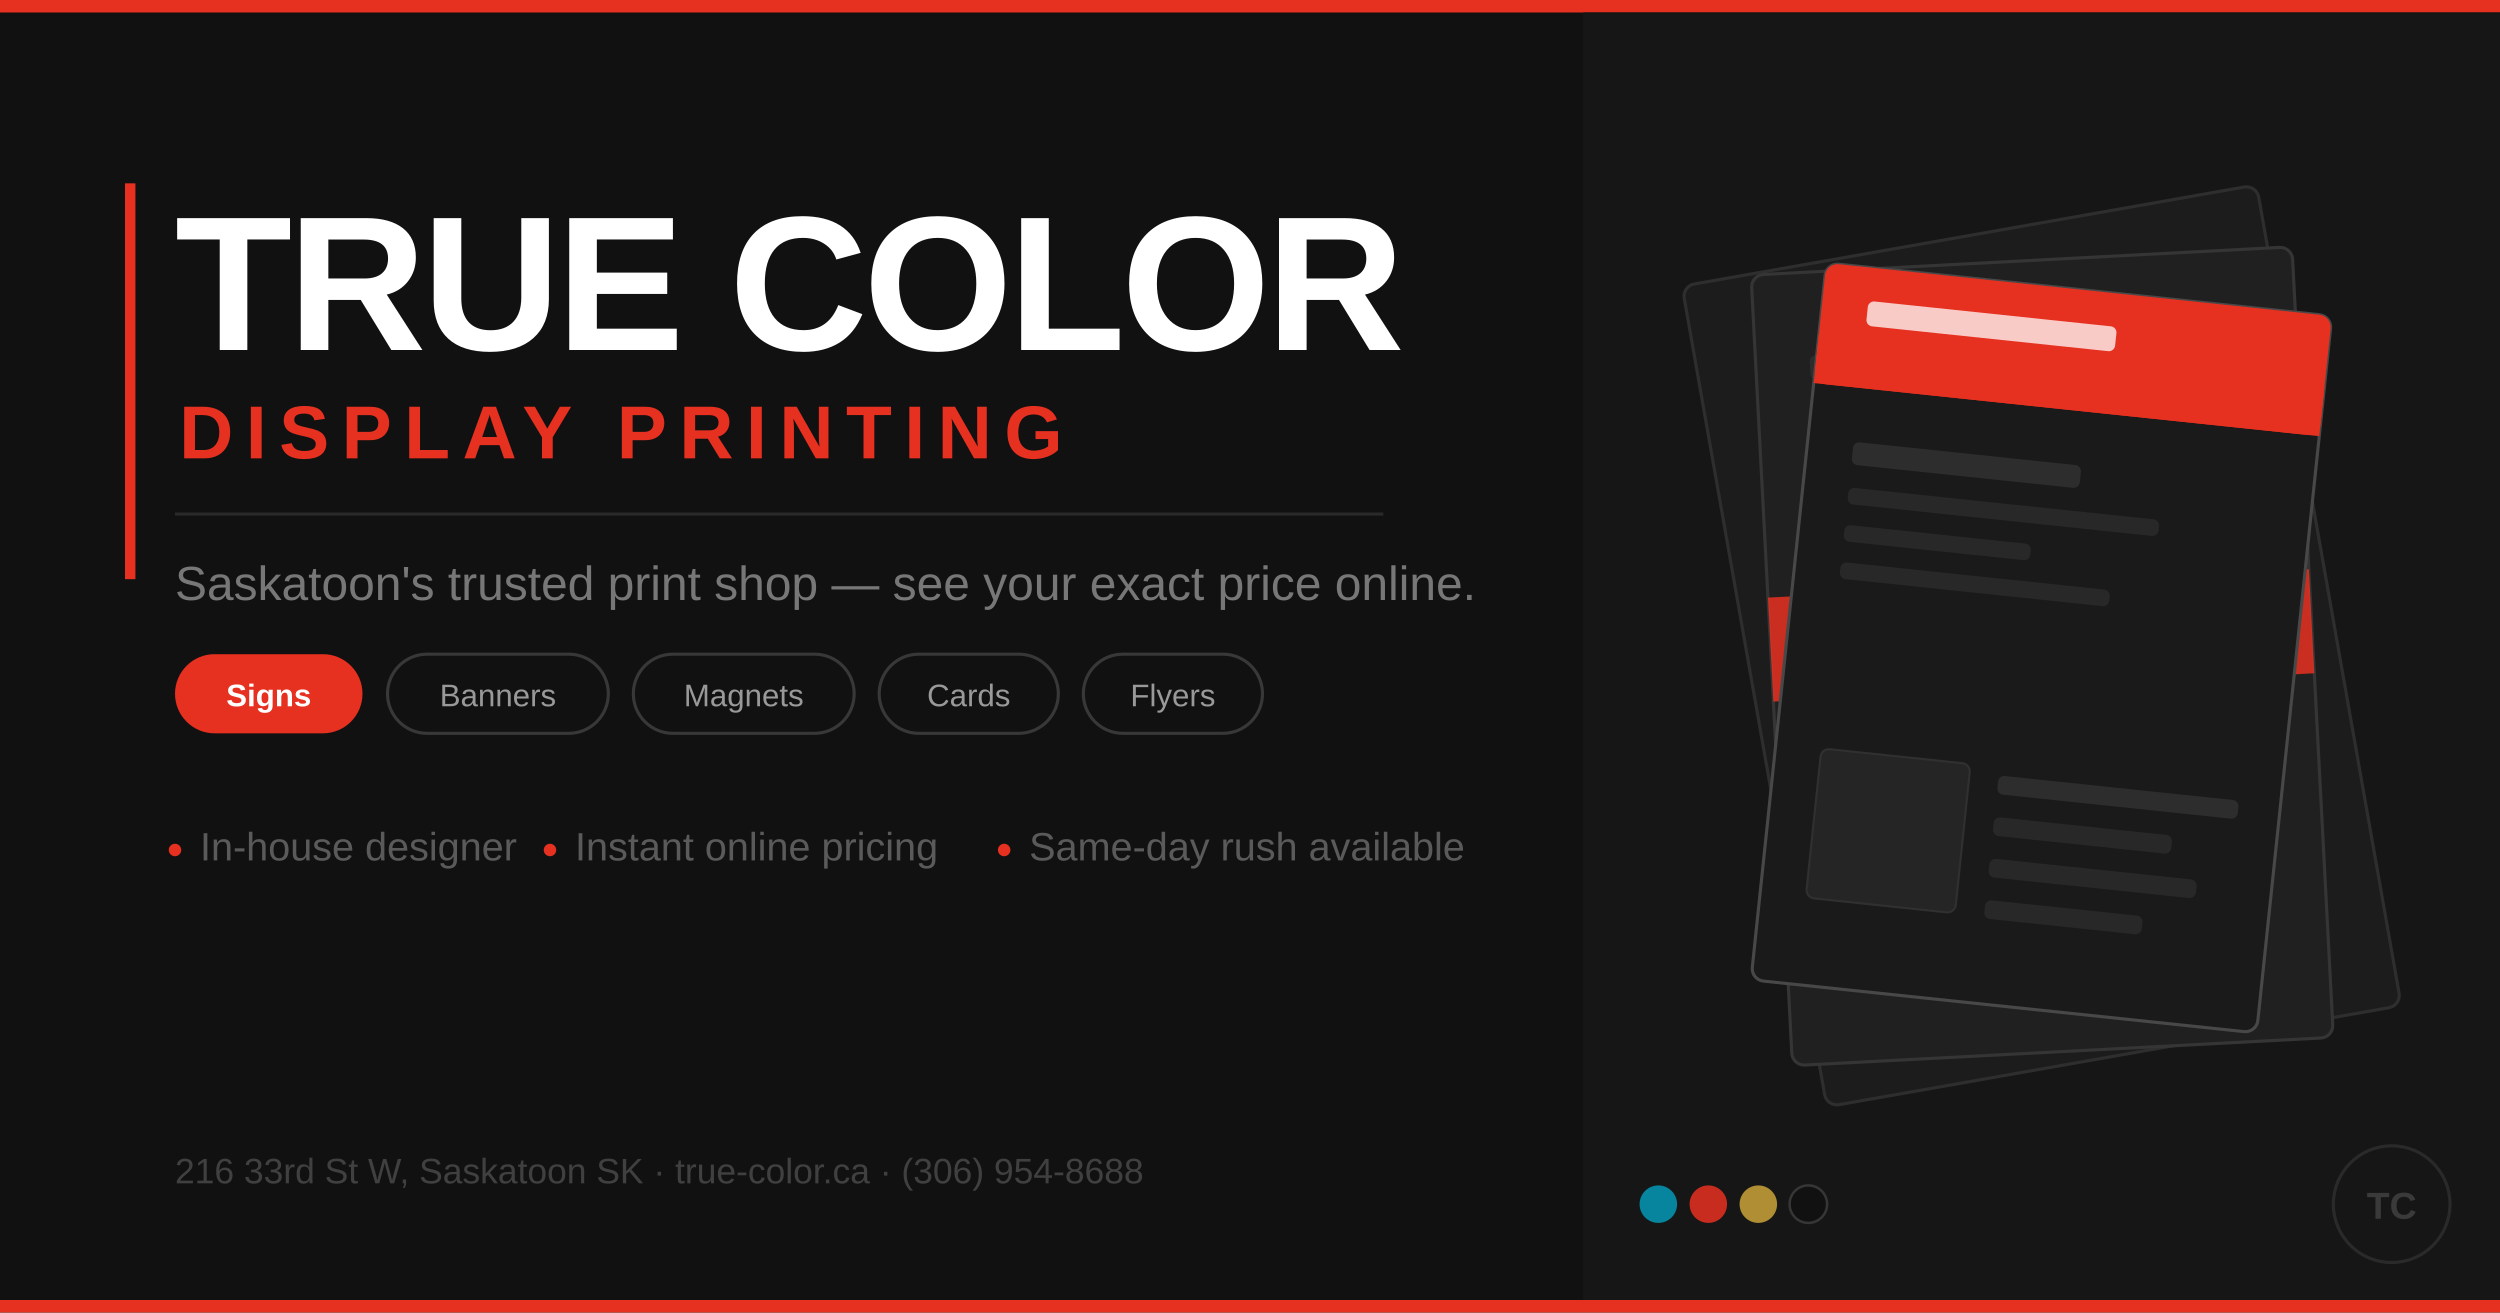
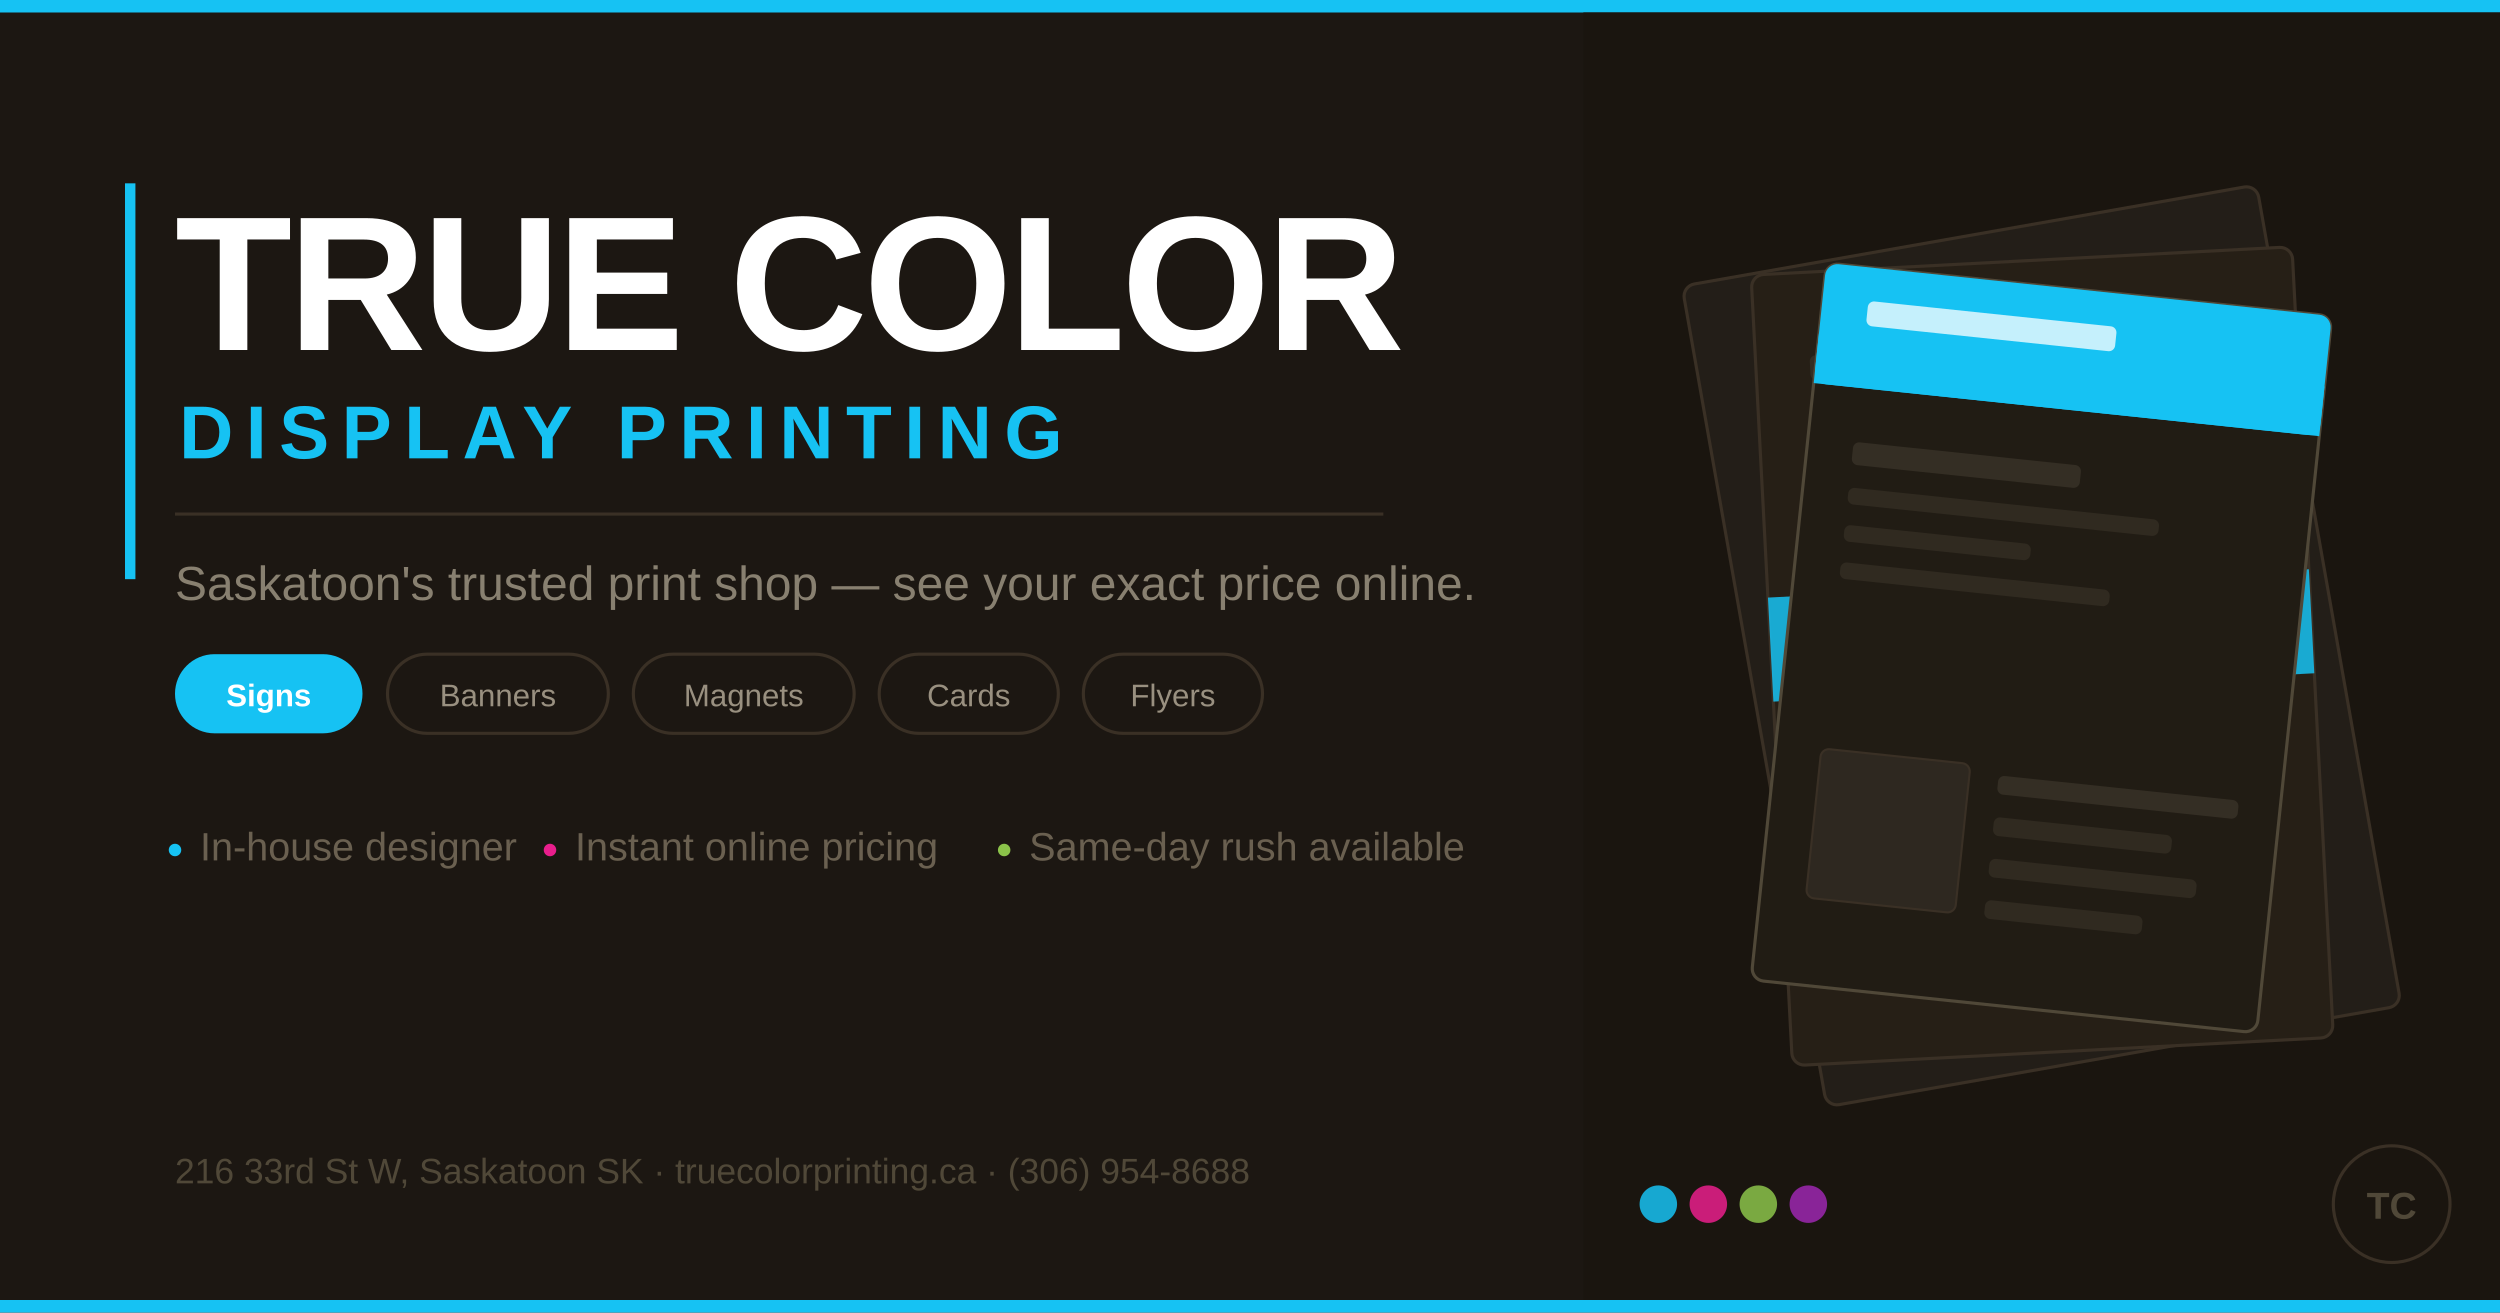
<svg xmlns="http://www.w3.org/2000/svg" width="1200" height="630" viewBox="0 0 1200 630">
-   <rect width="1200" height="630" fill="#111111" />
-   <rect x="0" y="0" width="1200" height="6" fill="#e63020" />
-   <rect x="0" y="624" width="1200" height="6" fill="#e63020" />
-   <rect x="760" y="6" width="440" height="618" fill="#161616" />
-   <rect x="60" y="88" width="5" height="190" fill="#e63020" />
+   <rect width="1200" height="630" fill="#1c1712" />
+   <rect x="0" y="0" width="1200" height="6" fill="#16C2F3" />
+   <rect x="0" y="624" width="1200" height="6" fill="#16C2F3" />
+   <rect x="760" y="6" width="440" height="618" fill="#1a150f" />
+   <rect x="60" y="88" width="5" height="190" fill="#16C2F3" />
  <text x="84" y="168" font-family="Arial, Helvetica, sans-serif" font-weight="900" font-size="92" fill="#ffffff" letter-spacing="-2">TRUE COLOR</text>
-   <text x="86" y="220" font-family="Arial, Helvetica, sans-serif" font-weight="700" font-size="36" fill="#e63020" letter-spacing="6">DISPLAY PRINTING</text>
-   <rect x="84" y="246" width="580" height="1.5" fill="#2a2a2a" />
-   <text x="84" y="288" font-family="Arial, Helvetica, sans-serif" font-size="23" fill="#777777">Saskatoon's trusted print shop — see your exact price online.</text>
-   <rect x="84" y="314" width="90" height="38" rx="19" fill="#e63020" />
+   <text x="86" y="220" font-family="Arial, Helvetica, sans-serif" font-weight="700" font-size="36" fill="#16C2F3" letter-spacing="6">DISPLAY PRINTING</text>
+   <rect x="84" y="246" width="580" height="1.5" fill="#3a3025" />
+   <text x="84" y="288" font-family="Arial, Helvetica, sans-serif" font-size="23" fill="#888070">Saskatoon's trusted print shop — see your exact price online.</text>
+   <rect x="84" y="314" width="90" height="38" rx="19" fill="#16C2F3" />
  <text x="129" y="339" font-family="Arial, Helvetica, sans-serif" font-size="15" font-weight="700" fill="#ffffff" text-anchor="middle">Signs</text>
-   <rect x="186" y="314" width="106" height="38" rx="19" fill="none" stroke="#383838" stroke-width="1.5" />
-   <text x="239" y="339" font-family="Arial, Helvetica, sans-serif" font-size="15" fill="#999999" text-anchor="middle">Banners</text>
-   <rect x="304" y="314" width="106" height="38" rx="19" fill="none" stroke="#383838" stroke-width="1.5" />
-   <text x="357" y="339" font-family="Arial, Helvetica, sans-serif" font-size="15" fill="#999999" text-anchor="middle">Magnets</text>
-   <rect x="422" y="314" width="86" height="38" rx="19" fill="none" stroke="#383838" stroke-width="1.5" />
-   <text x="465" y="339" font-family="Arial, Helvetica, sans-serif" font-size="15" fill="#999999" text-anchor="middle">Cards</text>
-   <rect x="520" y="314" width="86" height="38" rx="19" fill="none" stroke="#383838" stroke-width="1.5" />
-   <text x="563" y="339" font-family="Arial, Helvetica, sans-serif" font-size="15" fill="#999999" text-anchor="middle">Flyers</text>
-   <circle cx="84" cy="408" r="3" fill="#e63020" />
-   <text x="96" y="413" font-family="Arial, Helvetica, sans-serif" font-size="19" fill="#5a5a5a">In-house designer</text>
-   <circle cx="264" cy="408" r="3" fill="#e63020" />
-   <text x="276" y="413" font-family="Arial, Helvetica, sans-serif" font-size="19" fill="#5a5a5a">Instant online pricing</text>
-   <circle cx="482" cy="408" r="3" fill="#e63020" />
-   <text x="494" y="413" font-family="Arial, Helvetica, sans-serif" font-size="19" fill="#5a5a5a">Same-day rush available</text>
-   <text x="84" y="568" font-family="Arial, Helvetica, sans-serif" font-size="17" fill="#404040">216 33rd St W, Saskatoon SK  ·  true-color.ca  ·  (306) 954-8688</text>
+   <rect x="186" y="314" width="106" height="38" rx="19" fill="none" stroke="#3a3025" stroke-width="1.5" />
+   <text x="239" y="339" font-family="Arial, Helvetica, sans-serif" font-size="15" fill="#999080" text-anchor="middle">Banners</text>
+   <rect x="304" y="314" width="106" height="38" rx="19" fill="none" stroke="#3a3025" stroke-width="1.5" />
+   <text x="357" y="339" font-family="Arial, Helvetica, sans-serif" font-size="15" fill="#999080" text-anchor="middle">Magnets</text>
+   <rect x="422" y="314" width="86" height="38" rx="19" fill="none" stroke="#3a3025" stroke-width="1.5" />
+   <text x="465" y="339" font-family="Arial, Helvetica, sans-serif" font-size="15" fill="#999080" text-anchor="middle">Cards</text>
+   <rect x="520" y="314" width="86" height="38" rx="19" fill="none" stroke="#3a3025" stroke-width="1.5" />
+   <text x="563" y="339" font-family="Arial, Helvetica, sans-serif" font-size="15" fill="#999080" text-anchor="middle">Flyers</text>
+   <circle cx="84" cy="408" r="3" fill="#16C2F3" />
+   <text x="96" y="413" font-family="Arial, Helvetica, sans-serif" font-size="19" fill="#6a6050">In-house designer</text>
+   <circle cx="264" cy="408" r="3" fill="#E91E8C" />
+   <text x="276" y="413" font-family="Arial, Helvetica, sans-serif" font-size="19" fill="#6a6050">Instant online pricing</text>
+   <circle cx="482" cy="408" r="3" fill="#8BC34A" />
+   <text x="494" y="413" font-family="Arial, Helvetica, sans-serif" font-size="19" fill="#6a6050">Same-day rush available</text>
+   <text x="84" y="568" font-family="Arial, Helvetica, sans-serif" font-size="17" fill="#504838">216 33rd St W, Saskatoon SK  ·  truecolorprinting.ca  ·  (306) 954-8688</text>
  <g transform="rotate(-10 980 310)">
-     <rect x="840" y="110" width="280" height="400" rx="6" fill="#1c1c1c" stroke="#2e2e2e" stroke-width="1.5" />
-     <rect x="868" y="160" width="140" height="11" rx="3" fill="#252525" />
-     <rect x="868" y="182" width="100" height="8" rx="3" fill="#222222" />
-     <rect x="868" y="200" width="120" height="8" rx="3" fill="#222222" />
+     <rect x="840" y="110" width="280" height="400" rx="6" fill="#231e18" stroke="#3a3025" stroke-width="1.5" />
+     <rect x="868" y="160" width="140" height="11" rx="3" fill="#2e2820" />
+     <rect x="868" y="182" width="100" height="8" rx="3" fill="#2a2418" />
+     <rect x="868" y="200" width="120" height="8" rx="3" fill="#2a2418" />
  </g>
  <g transform="rotate(-3 980 310)">
-     <rect x="850" y="125" width="260" height="380" rx="6" fill="#202020" stroke="#353535" stroke-width="1.5" />
-     <rect x="850" y="280" width="260" height="50" fill="#e63020" opacity="0.85" />
+     <rect x="850" y="125" width="260" height="380" rx="6" fill="#261f16" stroke="#3a3025" stroke-width="1.5" />
+     <rect x="850" y="280" width="260" height="50" fill="#16C2F3" opacity="0.85" />
    <rect x="876" y="297" width="100" height="14" rx="3" fill="rgba(255,255,255,0.25)" />
-     <rect x="876" y="165" width="130" height="12" rx="3" fill="#2d2d2d" />
-     <rect x="876" y="188" width="90" height="8" rx="3" fill="#282828" />
-     <rect x="876" y="206" width="110" height="8" rx="3" fill="#282828" />
+     <rect x="876" y="165" width="130" height="12" rx="3" fill="#342e24" />
+     <rect x="876" y="188" width="90" height="8" rx="3" fill="#302a20" />
+     <rect x="876" y="206" width="110" height="8" rx="3" fill="#302a20" />
  </g>
  <g transform="rotate(6 980 310)">
-     <rect x="858" y="138" width="244" height="346" rx="6" fill="#1a1a1a" stroke="#484848" stroke-width="1.5" />
-     <rect x="858" y="138" width="244" height="58" rx="6" fill="#e63020" />
-     <rect x="858" y="172" width="244" height="24" fill="#e63020" />
+     <rect x="858" y="138" width="244" height="346" rx="6" fill="#211c14" stroke="#504838" stroke-width="1.5" />
+     <rect x="858" y="138" width="244" height="58" rx="6" fill="#16C2F3" />
+     <rect x="858" y="172" width="244" height="24" fill="#16C2F3" />
    <rect x="880" y="154" width="120" height="12" rx="3" fill="rgba(255,255,255,0.75)" />
-     <rect x="880" y="222" width="110" height="11" rx="3" fill="#2d2d2d" />
-     <rect x="880" y="244" width="150" height="8" rx="3" fill="#282828" />
-     <rect x="880" y="262" width="90" height="8" rx="3" fill="#282828" />
-     <rect x="880" y="280" width="130" height="8" rx="3" fill="#282828" />
-     <rect x="880" y="370" width="72" height="72" rx="4" fill="#252525" stroke="#303030" stroke-width="1" />
-     <rect x="966" y="374" width="116" height="9" rx="3" fill="#2d2d2d" />
-     <rect x="966" y="394" width="86" height="9" rx="3" fill="#282828" />
-     <rect x="966" y="414" width="100" height="9" rx="3" fill="#282828" />
-     <rect x="966" y="434" width="76" height="9" rx="3" fill="#282828" />
+     <rect x="880" y="222" width="110" height="11" rx="3" fill="#342e24" />
+     <rect x="880" y="244" width="150" height="8" rx="3" fill="#302a20" />
+     <rect x="880" y="262" width="90" height="8" rx="3" fill="#302a20" />
+     <rect x="880" y="280" width="130" height="8" rx="3" fill="#302a20" />
+     <rect x="880" y="370" width="72" height="72" rx="4" fill="#2e2820" stroke="#3a3025" stroke-width="1" />
+     <rect x="966" y="374" width="116" height="9" rx="3" fill="#342e24" />
+     <rect x="966" y="394" width="86" height="9" rx="3" fill="#302a20" />
+     <rect x="966" y="414" width="100" height="9" rx="3" fill="#302a20" />
+     <rect x="966" y="434" width="76" height="9" rx="3" fill="#302a20" />
  </g>
-   <circle cx="1148" cy="578" r="28" fill="none" stroke="#2a2a2a" stroke-width="1.5" />
-   <text x="1148" y="585" font-family="Arial, Helvetica, sans-serif" font-weight="900" font-size="18" fill="#3a3a3a" text-anchor="middle">TC</text>
-   <circle cx="796" cy="578" r="9" fill="#00b4d8" opacity="0.70" />
-   <circle cx="820" cy="578" r="9" fill="#e63020" opacity="0.85" />
-   <circle cx="844" cy="578" r="9" fill="#f0c040" opacity="0.70" />
-   <circle cx="868" cy="578" r="9" fill="#111111" stroke="#363636" stroke-width="1.2" />
+   <circle cx="1148" cy="578" r="28" fill="none" stroke="#3a3025" stroke-width="1.5" />
+   <text x="1148" y="585" font-family="Arial, Helvetica, sans-serif" font-weight="900" font-size="18" fill="#504838" text-anchor="middle">TC</text>
+   <circle cx="796" cy="578" r="9" fill="#16C2F3" opacity="0.85" />
+   <circle cx="820" cy="578" r="9" fill="#E91E8C" opacity="0.85" />
+   <circle cx="844" cy="578" r="9" fill="#8BC34A" opacity="0.85" />
+   <circle cx="868" cy="578" r="9" fill="#9C27B0" opacity="0.85" />
</svg>
